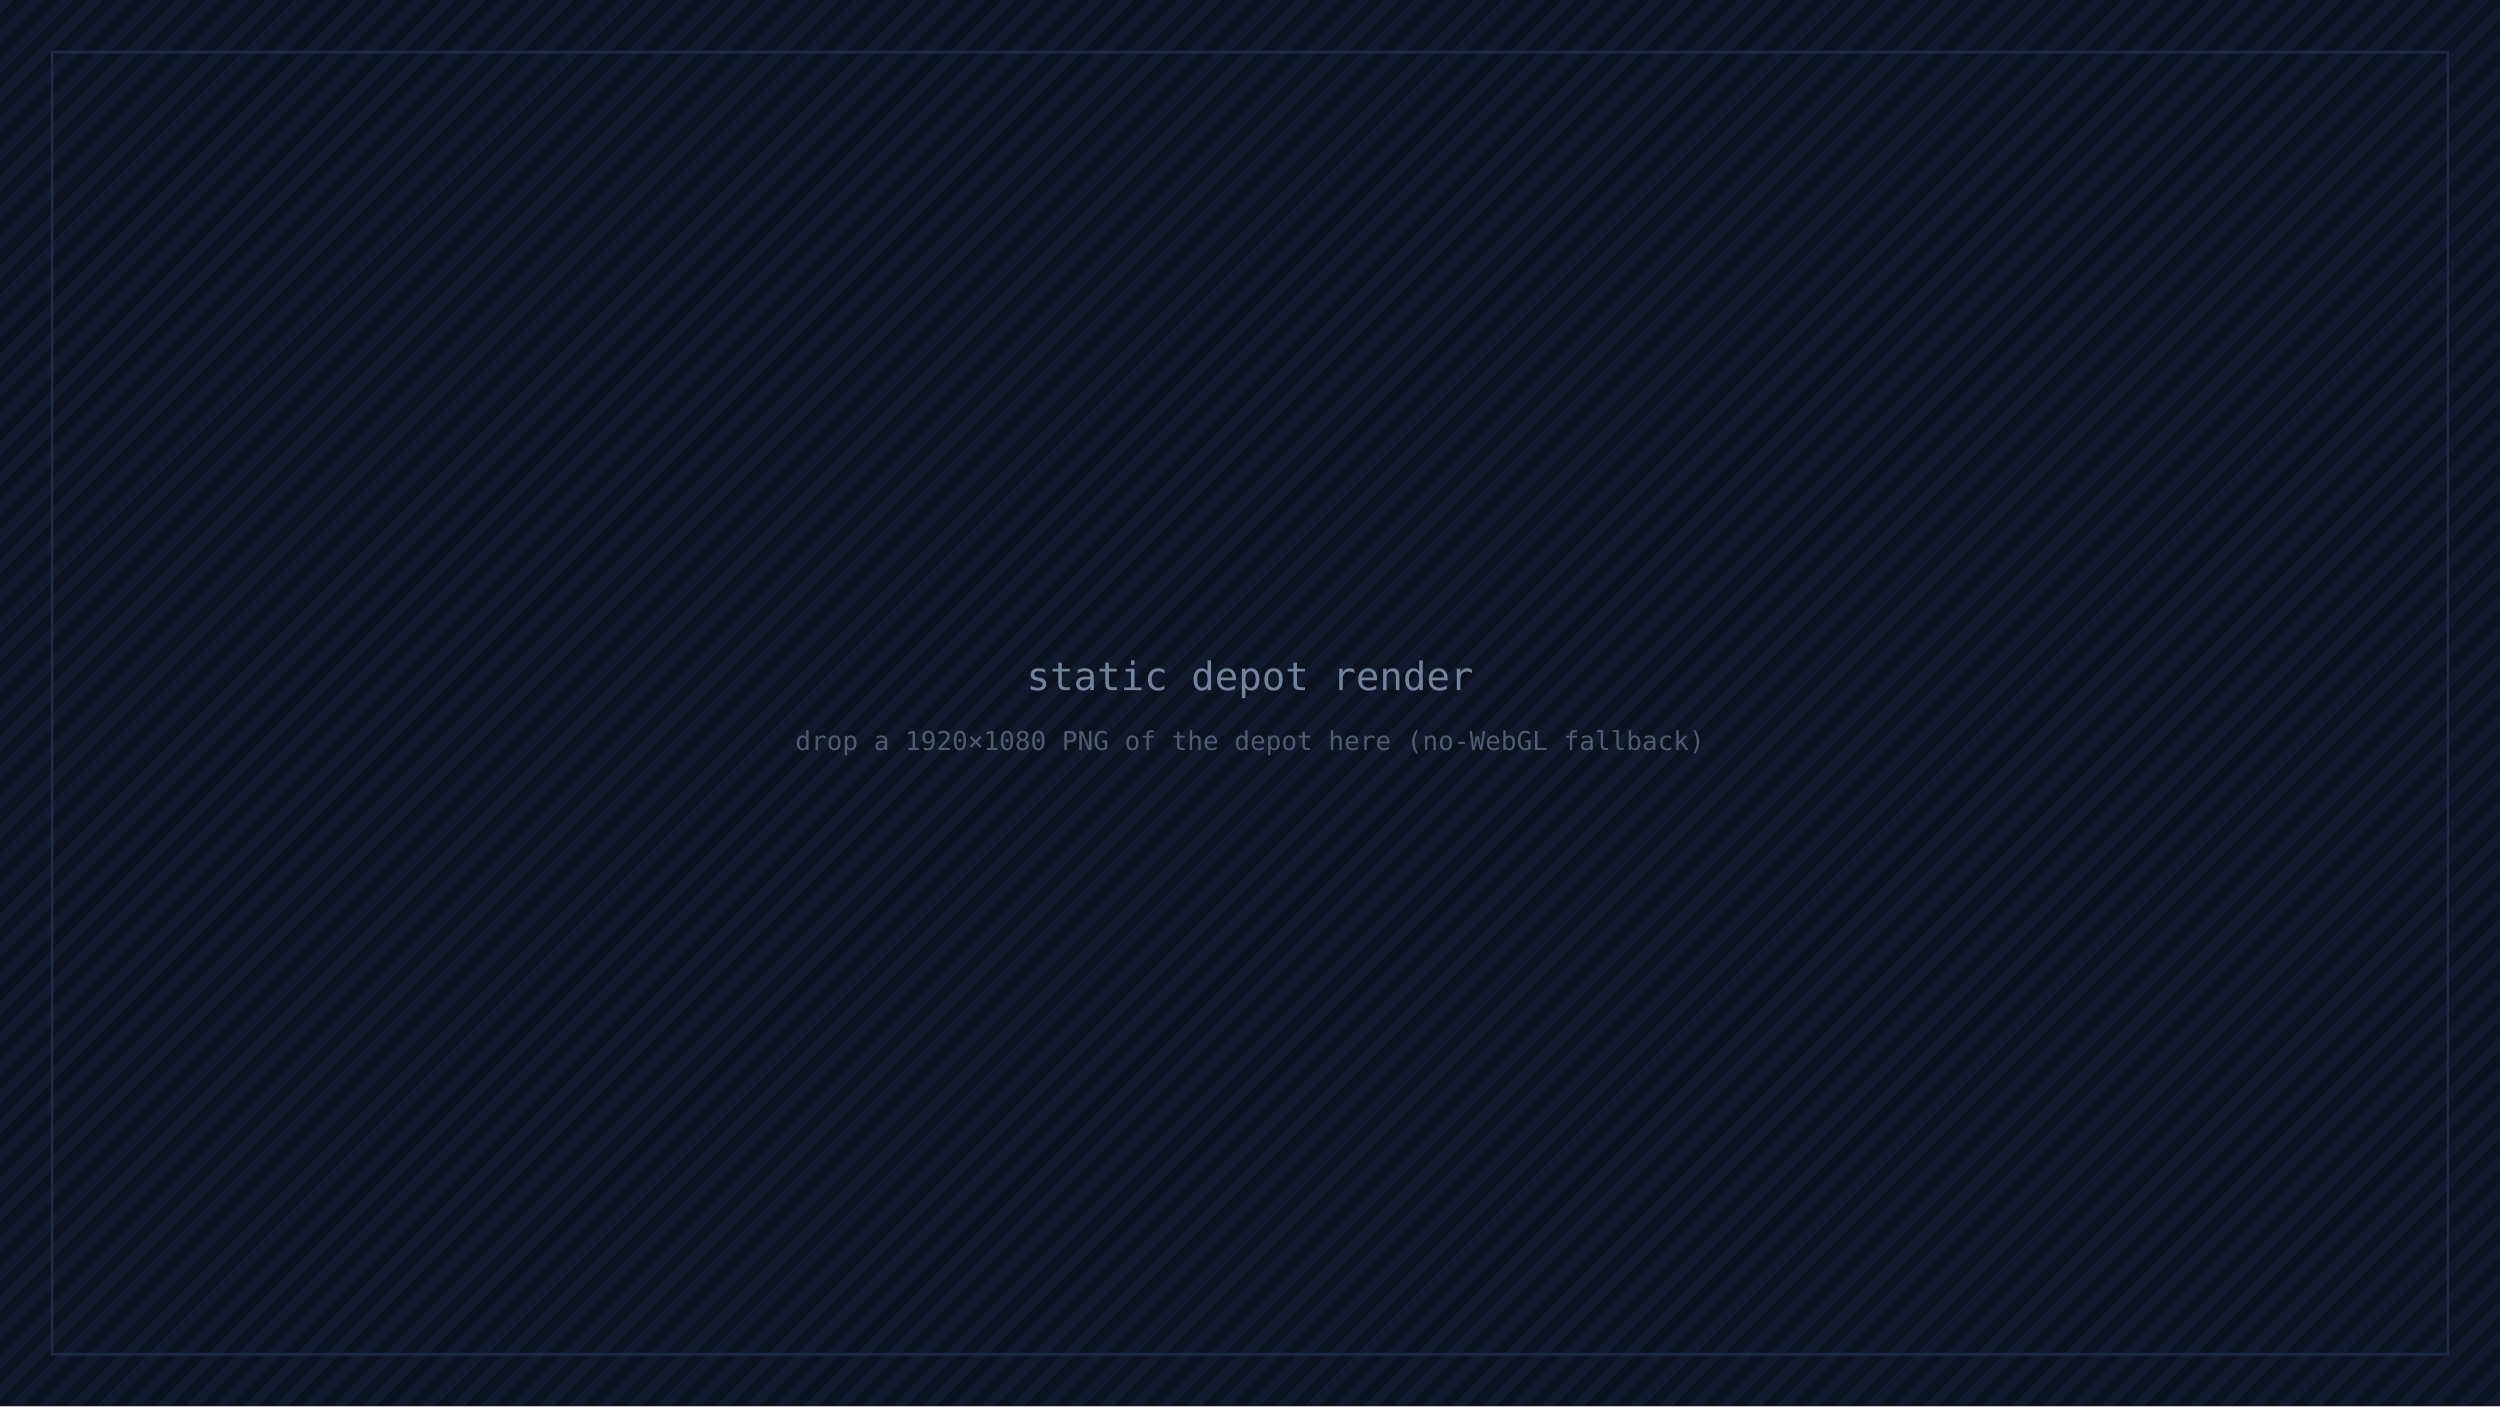
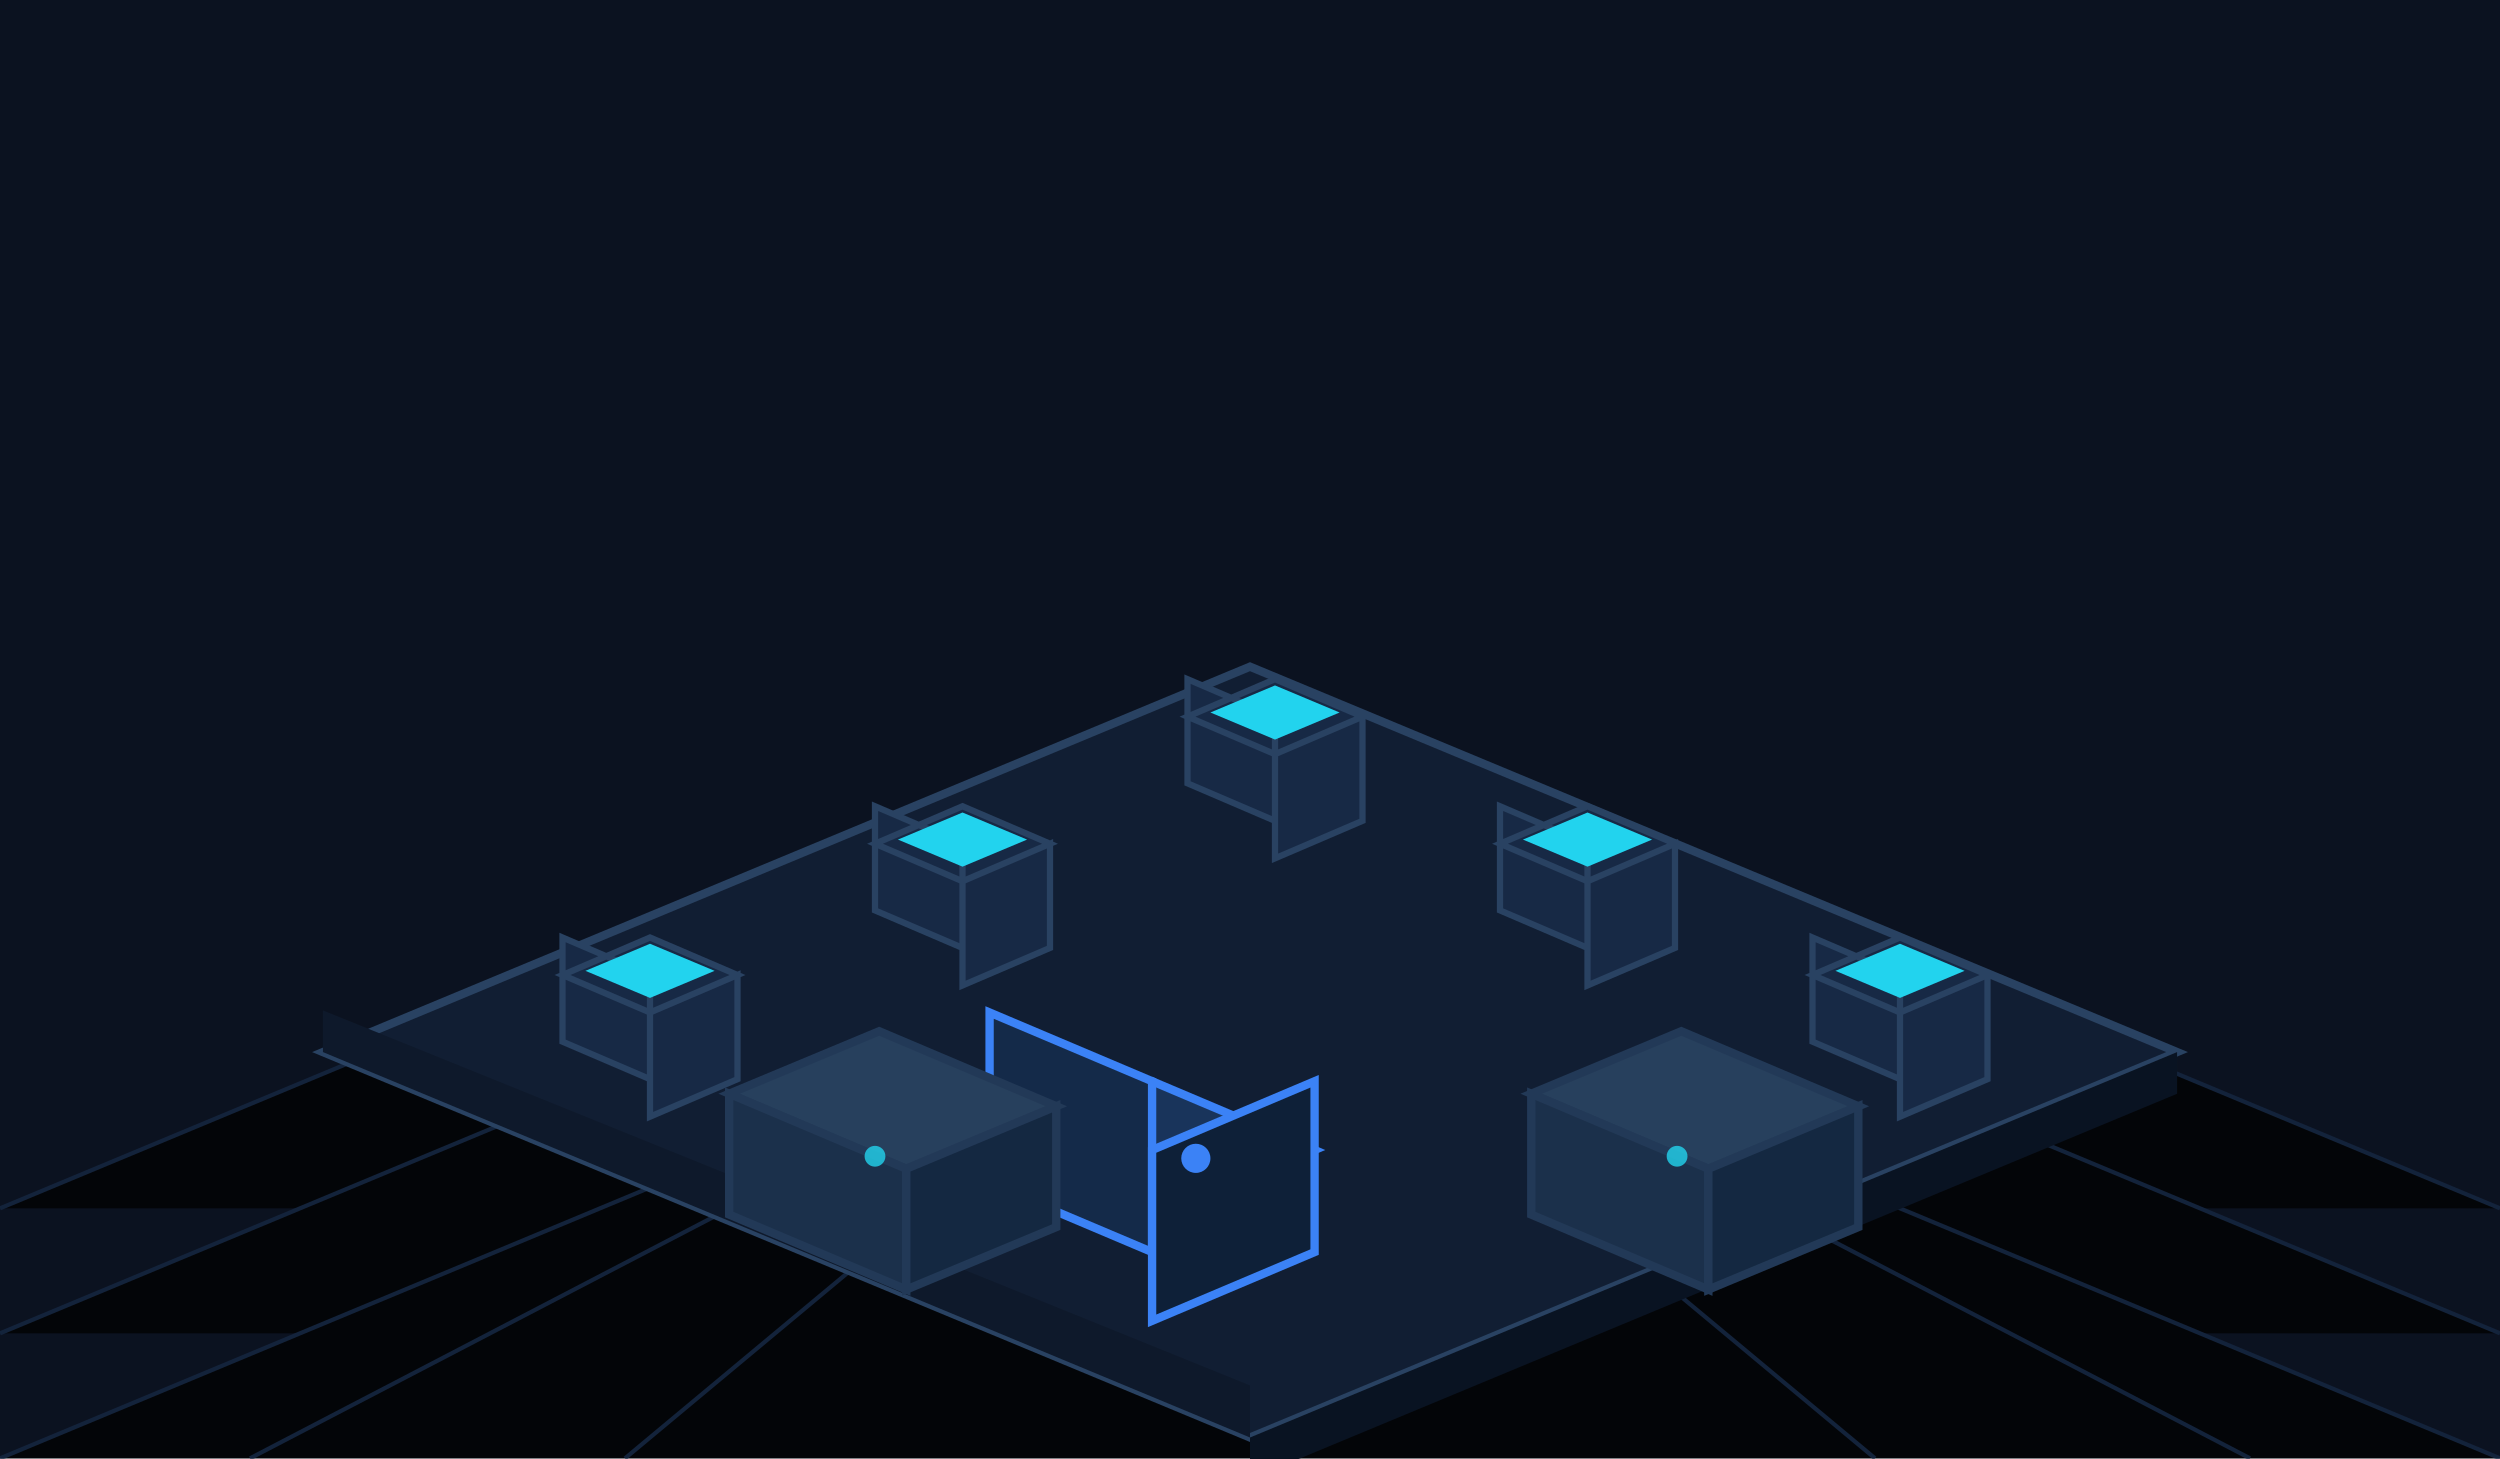
- <svg xmlns="http://www.w3.org/2000/svg" width="1920" height="1080" viewBox="0 0 1920 1080">
-   <defs>
-     <pattern id="s" width="16" height="16" patternUnits="userSpaceOnUse" patternTransform="rotate(45)">
-       <rect width="16" height="16" fill="#0b1220" />
-       <rect width="8" height="16" fill="#101a2c" />
-     </pattern>
-   </defs>
-   <rect width="1920" height="1080" fill="url(#s)" />
-   <rect x="40" y="40" width="1840" height="1000" fill="none" stroke="#1e2b45" stroke-width="2" />
-   <text x="960" y="530" text-anchor="middle" fill="#74839c" font-family="ui-monospace, Menlo, monospace" font-size="30">static depot render</text>
-   <text x="960" y="576" text-anchor="middle" fill="#4e5b70" font-family="ui-monospace, Menlo, monospace" font-size="20">drop a 1920×1080 PNG of the depot here (no-WebGL fallback)</text>
+ <svg xmlns="http://www.w3.org/2000/svg" viewBox="0 0 1200 700">
+   <rect width="1200" height="700" fill="#0b1220" />
+   <g stroke="#162844" stroke-width="2" opacity=".75">
+     <path d="M0 580 600 330l600 250M0 640l600-250 600 250M0 700l600-250 600 250" />
+     <path d="m120 700 480-250M300 700l300-250M900 700 600 450M1080 700 600 450" />
+   </g>
+   <path d="m155 505 445-185 445 185-445 185z" fill="#111e33" stroke="#294262" stroke-width="4" />
+   <path d="m155 505 445 185V665L155 485z" fill="#0e192b" />
+   <path d="m600 690 445-185v20L600 710z" fill="#091322" />
+   <g stroke="#294262" stroke-width="3" fill="#172945">
+     <path d="m270 468 42-18 42 18-42 18zM312 468v50l-42-18v-50zM354 468v50l-42 18v-50z" />
+     <path d="m420 405 42-18 42 18-42 18zM462 405v50l-42-18v-50zM504 405v50l-42 18v-50z" />
+     <path d="m570 344 42-18 42 18-42 18zM612 344v50l-42-18v-50zM654 344v50l-42 18v-50z" />
+     <path d="m720 405 42-18 42 18-42 18zM762 405v50l-42-18v-50zM804 405v50l-42 18v-50z" />
+     <path d="m870 468 42-18 42 18-42 18zM912 468v50l-42-18v-50zM954 468v50l-42 18v-50z" />
+   </g>
+   <g fill="#22d3ee">
+     <path d="m281 466 31-13 31 13-31 13zM431 403l31-13 31 13-31 13zM581 342l31-13 31 13-31 13zM731 403l31-13 31 13-31 13zM881 466l31-13 31 13-31 13z" />
+   </g>
+   <g stroke="#3b82f6" stroke-width="4">
+     <path d="m475 552 78-33 78 33-78 33z" fill="#19345b" />
+     <path d="m553 519v82l-78-33v-82z" fill="#142a49" />
+     <path d="m631 519v82l-78 33v-82z" fill="#0e2038" />
+     <circle cx="574" cy="556" r="7" fill="#3b82f6" stroke="none" />
+   </g>
+   <g stroke="#223957" stroke-width="4">
+     <path d="m350 525 72-30 85 36-72 30z" fill="#27405d" />
+     <path d="m350 525v58l85 36v-58z" fill="#1b304b" />
+     <path d="m507 531v58l-72 30v-58z" fill="#142841" />
+     <path d="m735 525 72-30 85 36-72 30z" fill="#27405d" />
+     <path d="m735 525v58l85 36v-58z" fill="#1b304b" />
+     <path d="m892 531v58l-72 30v-58z" fill="#142841" />
+   </g>
+   <g fill="#22d3ee" opacity=".8">
+     <circle cx="420" cy="555" r="5" />
+     <circle cx="805" cy="555" r="5" />
+   </g>
</svg>
